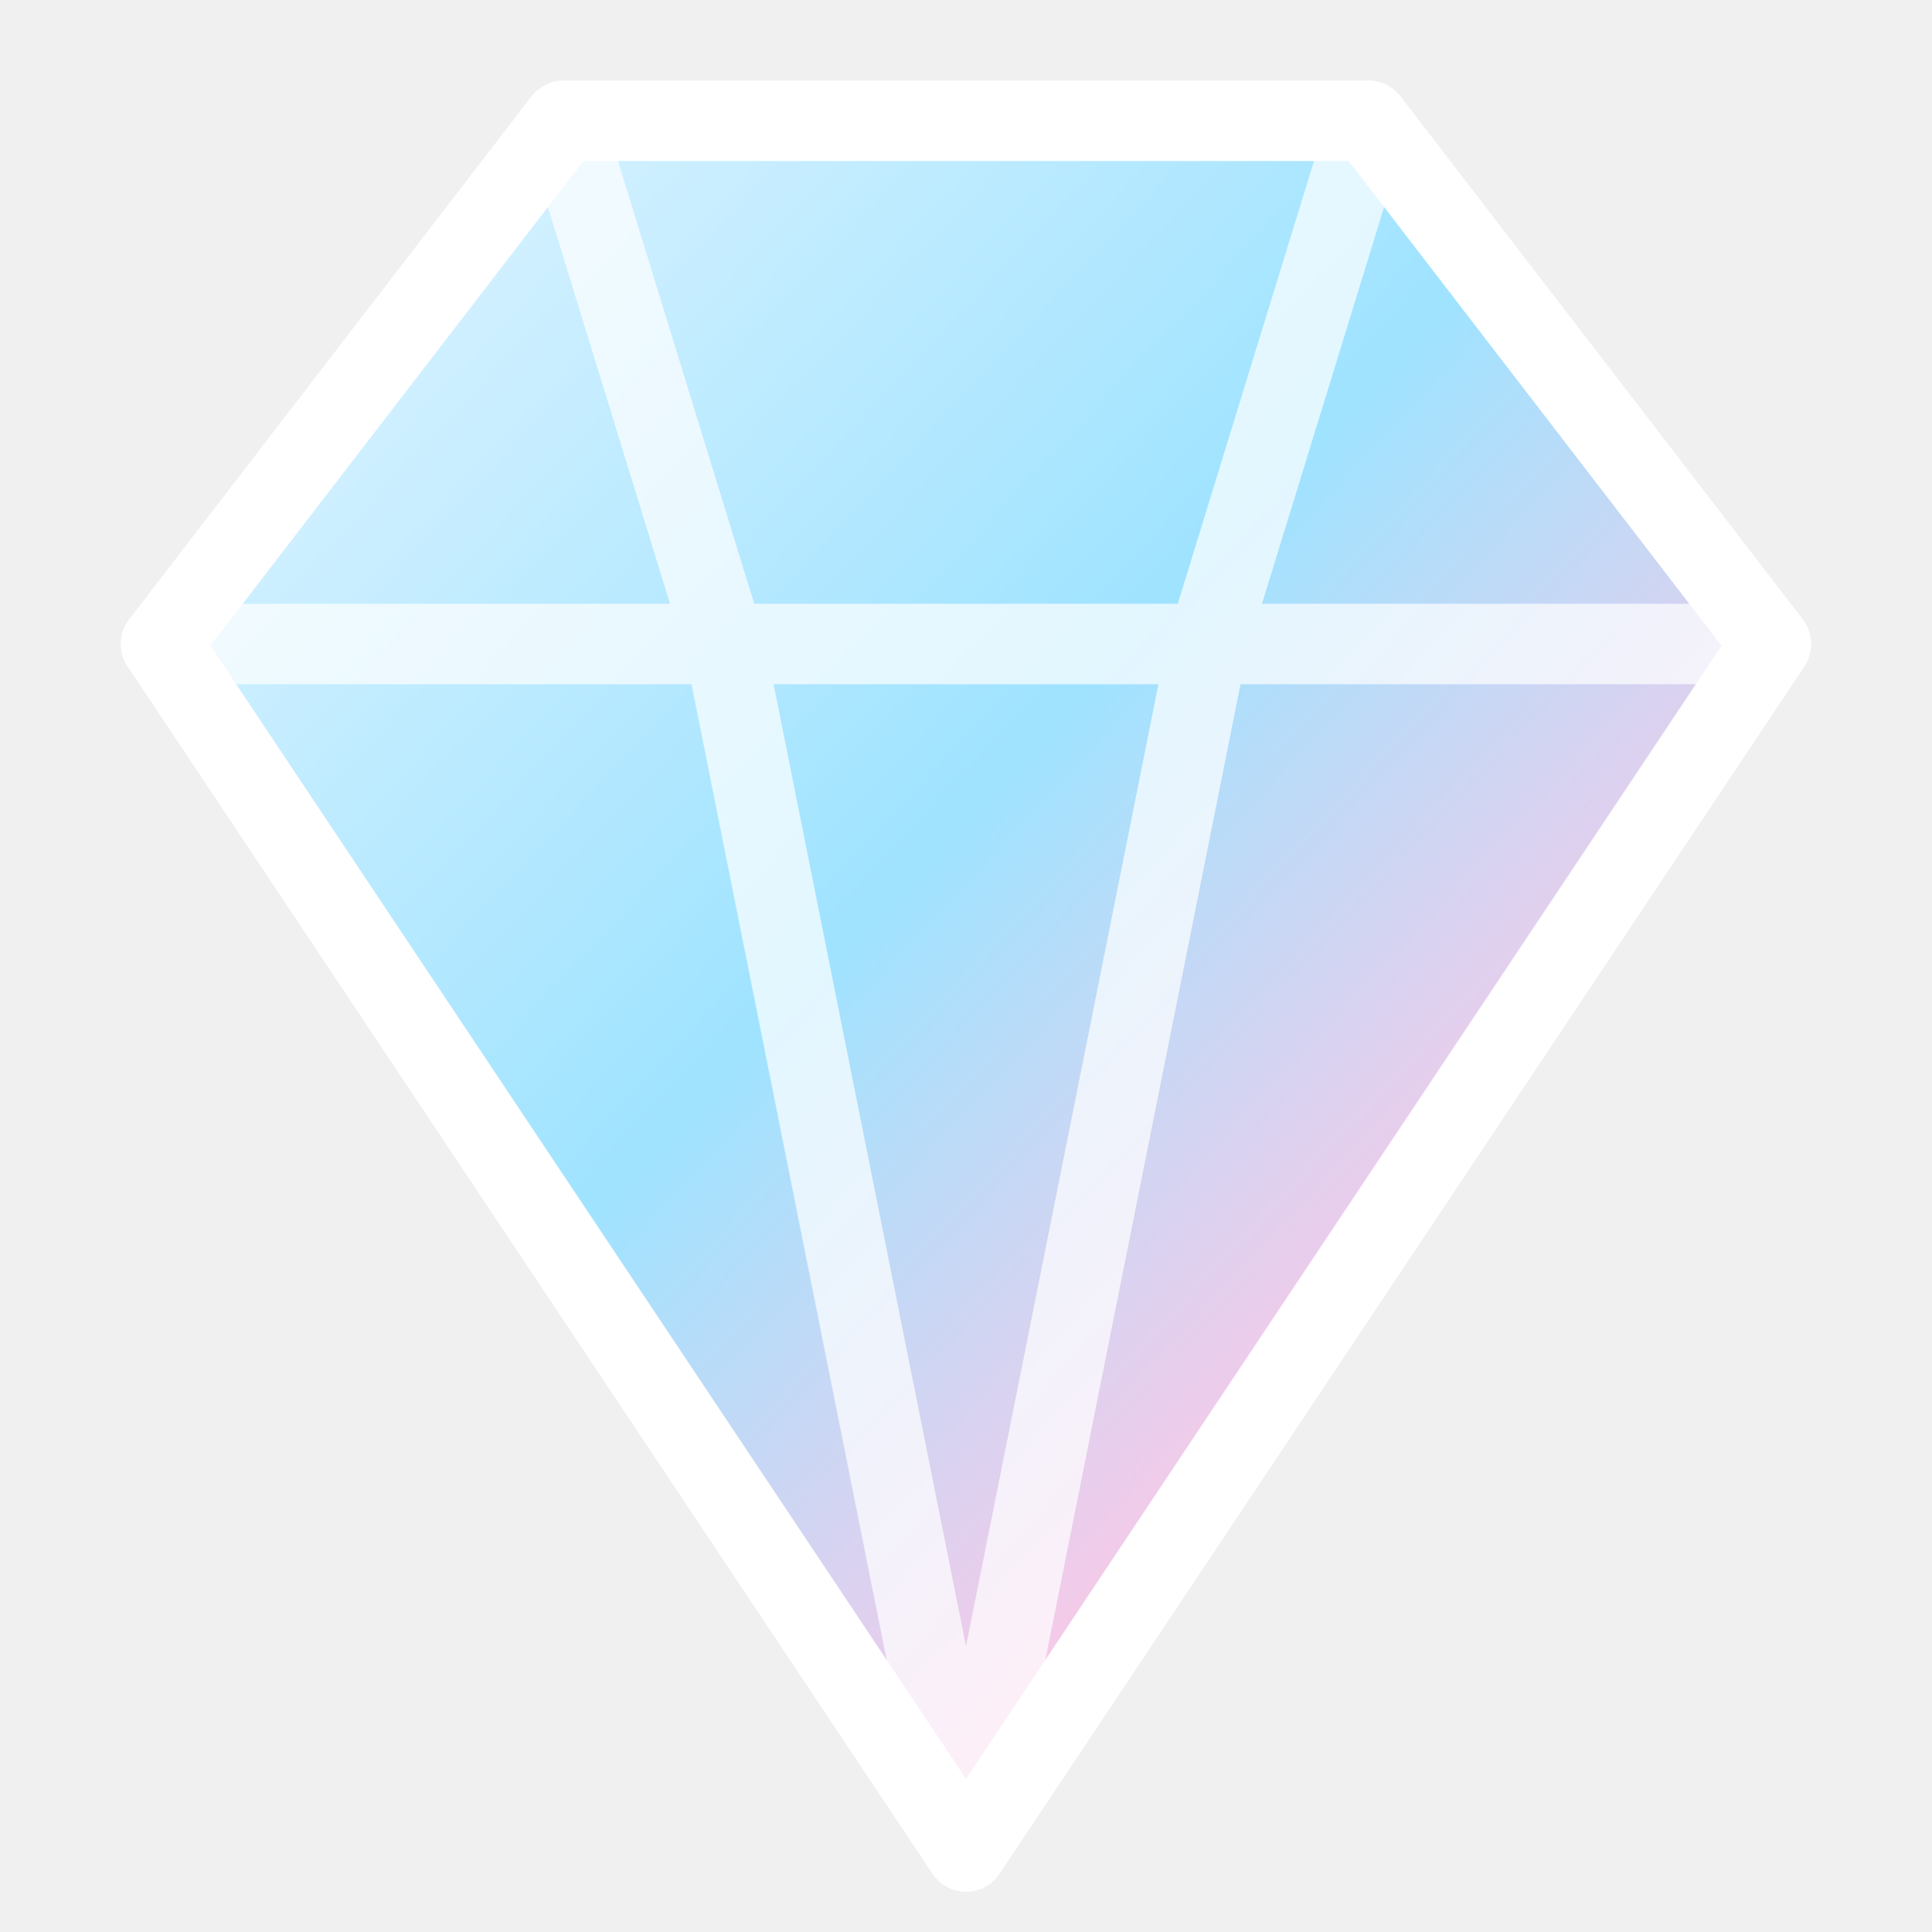
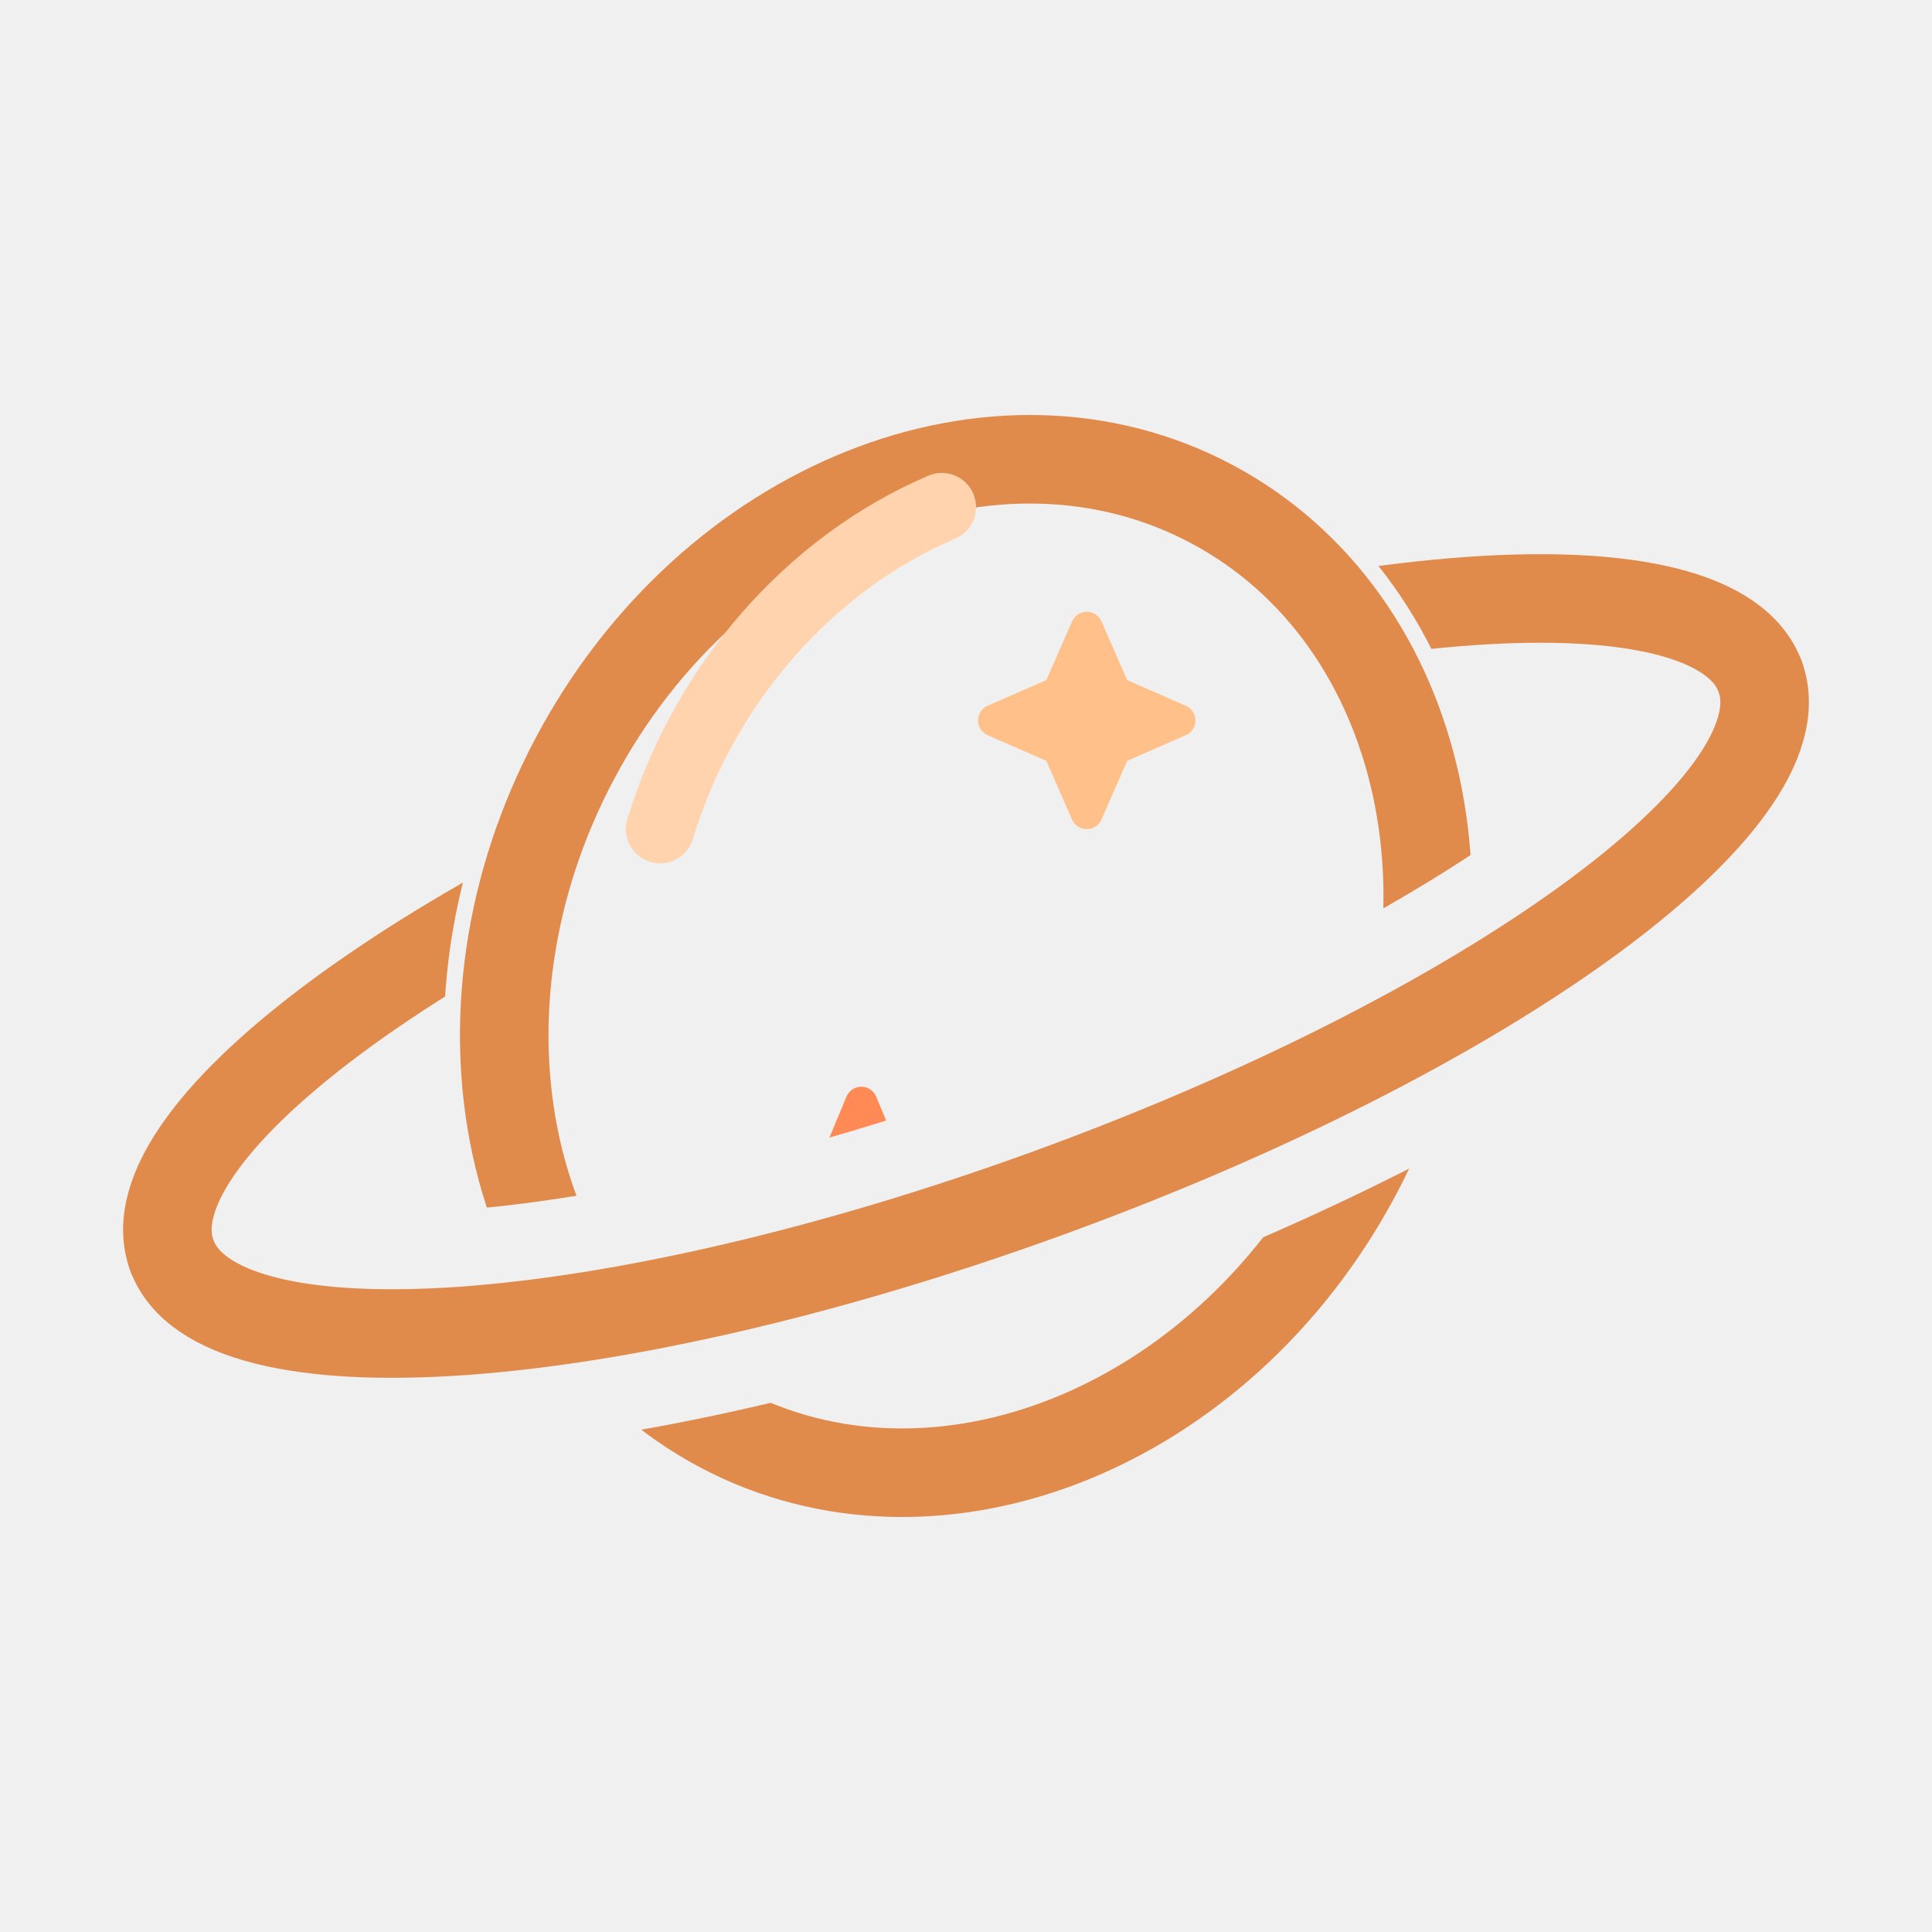
- <svg xmlns="http://www.w3.org/2000/svg" viewBox="-24 -24 48 48" stroke-linejoin="round">
+ <svg xmlns="http://www.w3.org/2000/svg" viewBox="0 0 48 48" fill="none" stroke="#e08a4c" stroke-width="2.2" stroke-linecap="round" stroke-linejoin="round">
  <defs>
-     <linearGradient id="o" x1="0" y1="0" x2="1" y2="1">
-       <stop offset="0" stop-color="#e8f6ff" />
-       <stop offset=".45" stop-color="#9fe3ff" />
-       <stop offset=".75" stop-color="#ffc7e6" />
-       <stop offset="1" stop-color="#c9ffd9" />
-     </linearGradient>
+     <mask id="opBack" maskUnits="userSpaceOnUse" x="0" y="0" width="48" height="48">
+       <rect width="48" height="48" fill="#fff" />
+       <ellipse cx="24" cy="24" rx="11" ry="13" transform="rotate(28 24 24)" fill="#000" stroke="#000" stroke-width="3" />
+     </mask>
+     <mask id="opGap" maskUnits="userSpaceOnUse" x="0" y="0" width="48" height="48">
+       <rect width="48" height="48" fill="#fff" />
+       <path d="M45 24A21 6 0 0 1 3 24" stroke="#000" stroke-width="6" transform="rotate(-20 24 24)" />
+     </mask>
  </defs>
-   <g stroke="#fff" stroke-width="2">
-     <path d="M-20-8l10-13h20l10 13L0 22z" fill="url(#o)" />
-     <path d="M-20-8h40M-10-21l4 13L0 22M10-21l-4 13L0 22" opacity=".7" fill="none" />
+   <g mask="url(#opGap)">
+     <ellipse cx="24" cy="24" rx="11" ry="13" transform="rotate(28 24 24)" />
+     <path d="M16.4 20.6a10 11.5 28 0 1 7-8" stroke="#ffd3ad" stroke-width="1.7" />
+     <path d="M27 15.6l.7 1.6 1.6.7-1.6.7-.7 1.6-.7-1.6-1.6-.7 1.6-.7z" fill="#ffc08a" stroke="#ffc08a" stroke-width=".8" />
+     <path d="M21.4 27.4l.5 1.2 1.2.5-1.2.5-.5 1.2-.5-1.2-1.2-.5 1.2-.5z" fill="#ff8a55" stroke="#ff8a55" stroke-width=".8" />
+     <path d="M29.6 26l.4.9.9.4-.9.4-.4.9-.4-.9-.9-.4.9-.4z" fill="#ffe2c4" stroke="#ffe2c4" stroke-width=".7" />
  </g>
+   <g mask="url(#opBack)">
+     <path d="M3 24A21 6 0 0 1 45 24" transform="rotate(-20 24 24)" />
+   </g>
+   <path d="M45 24A21 6 0 0 1 3 24" transform="rotate(-20 24 24)" />
</svg>
